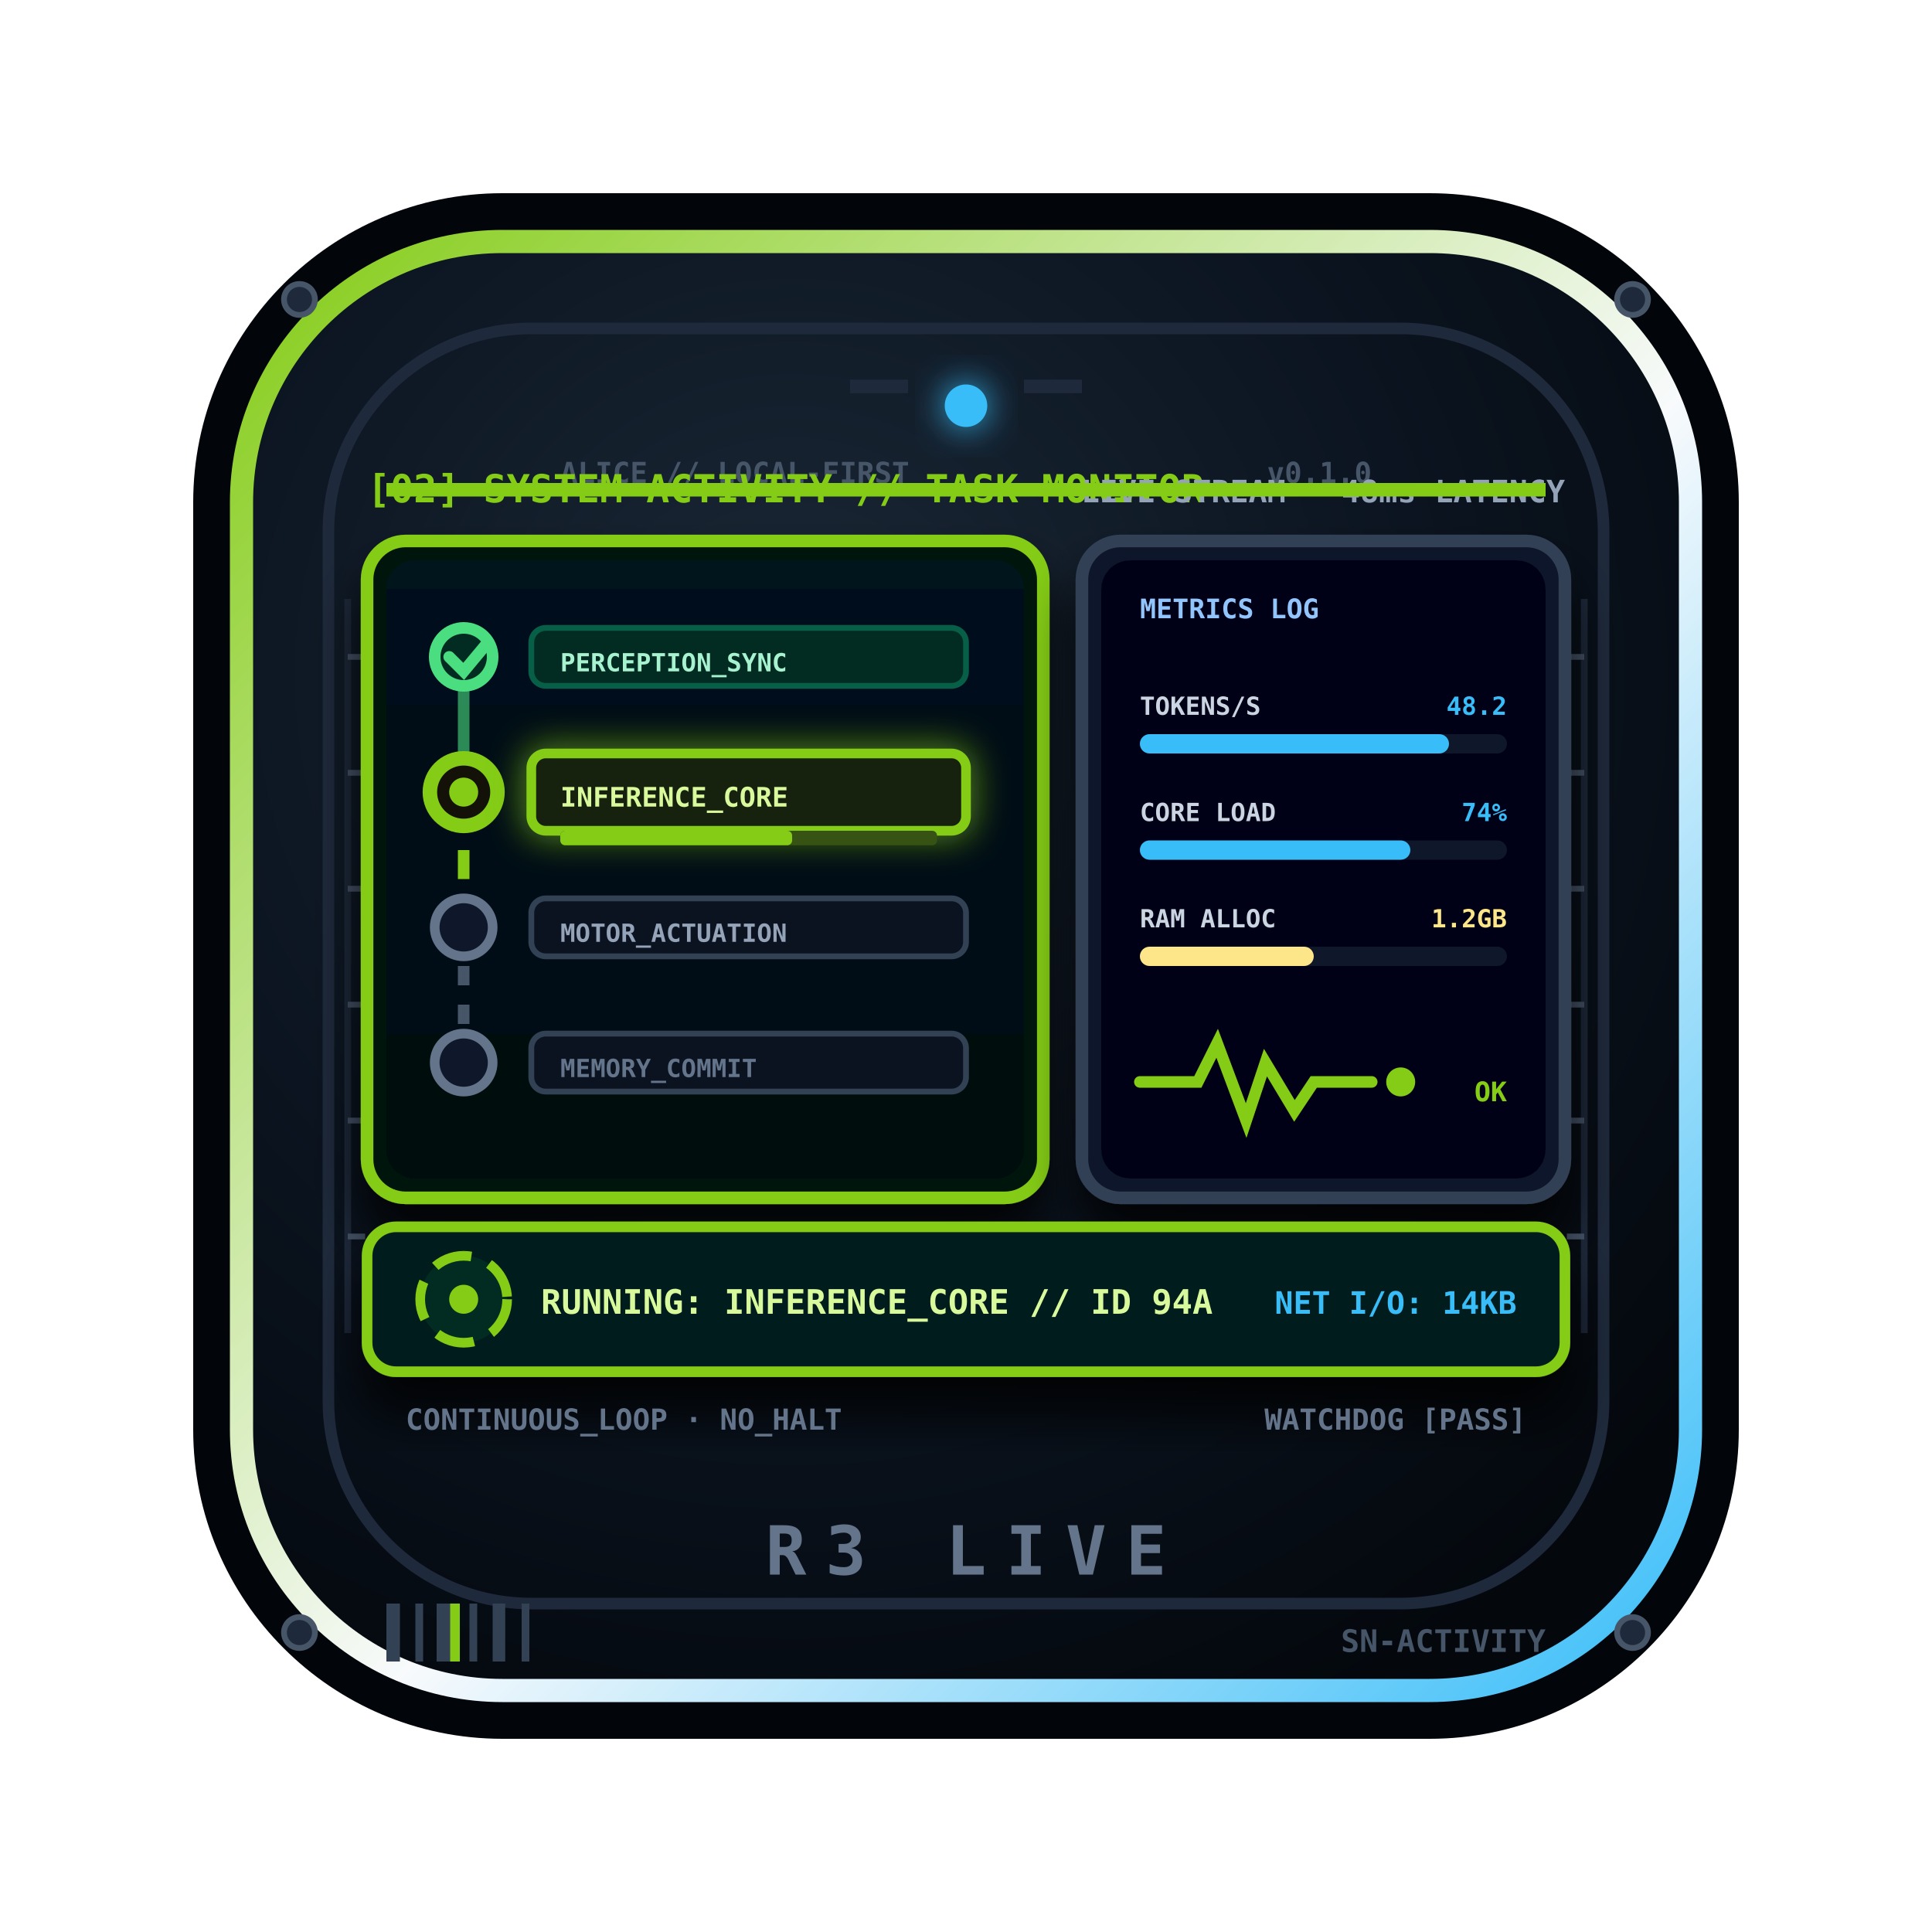
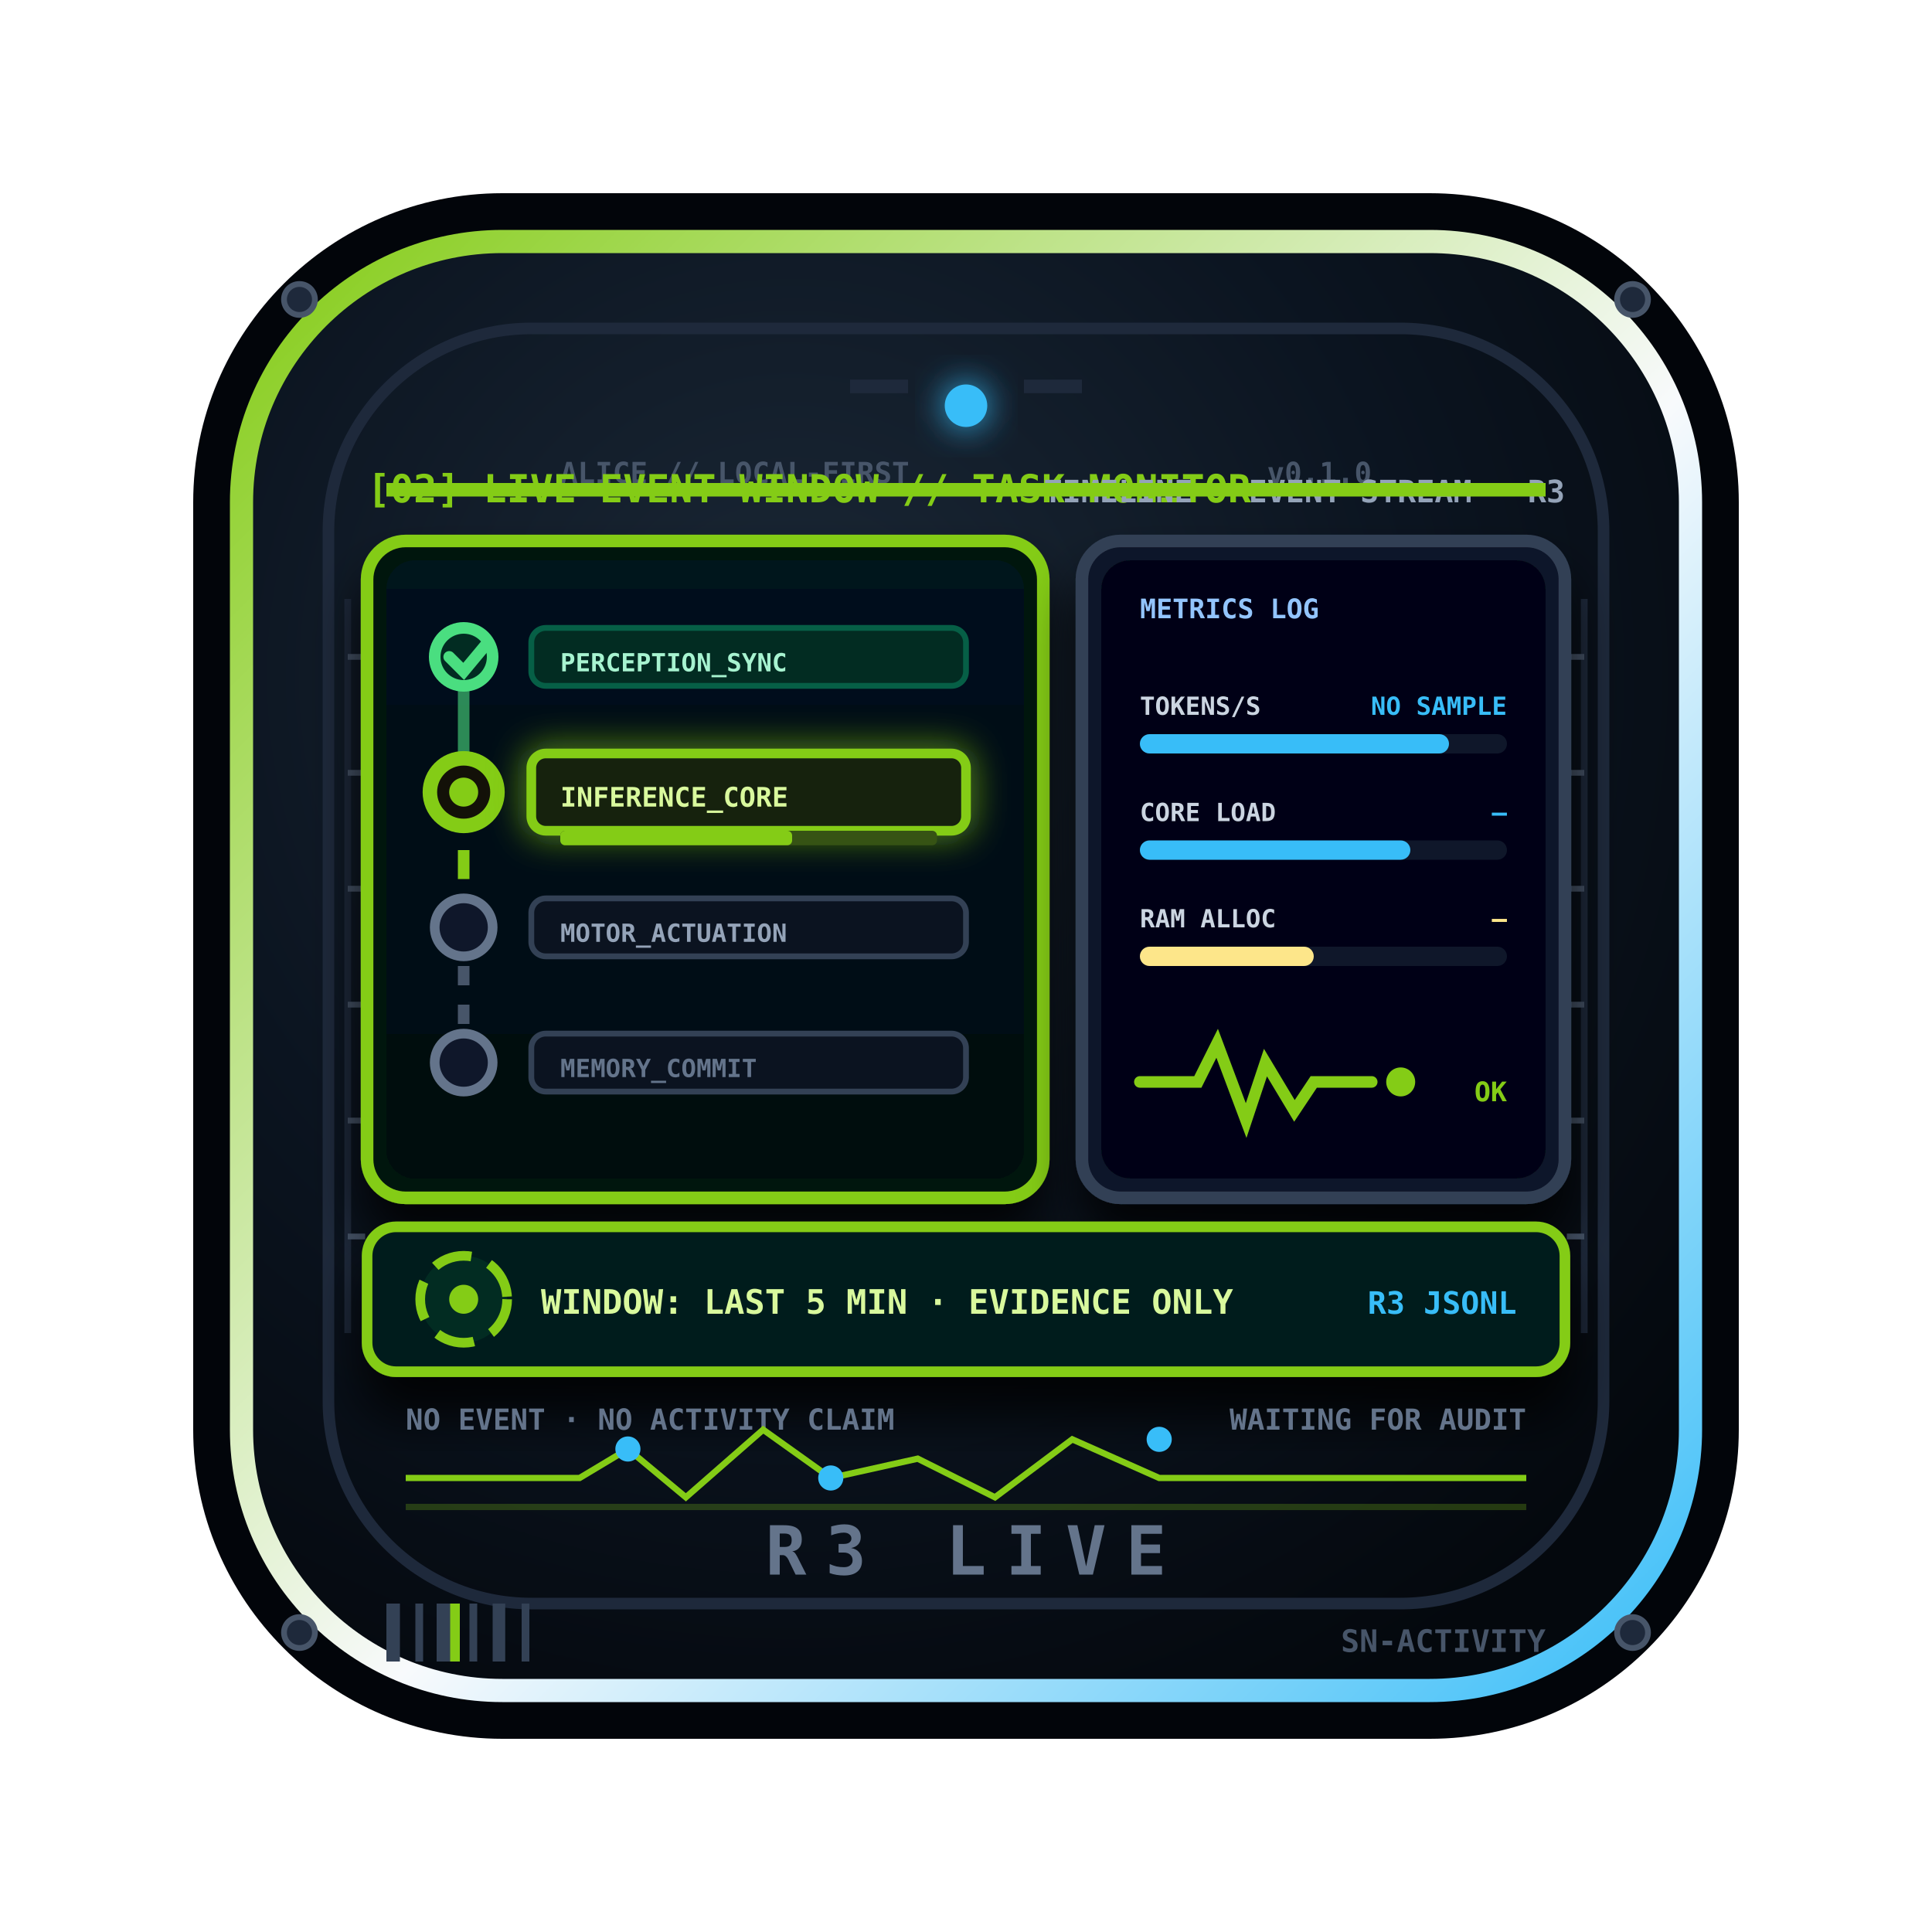
<svg xmlns="http://www.w3.org/2000/svg" viewBox="0 0 200 200" role="img" aria-label="Actividad">
  <style>
    .activity-dash{animation:activityDash 2.8s linear infinite}.activity-blink{animation:activityBlink 1.6s steps(2,end) infinite}.activity-blink2{animation:activityBlink 2.3s steps(2,end) .5s infinite}.activity-scan{animation:activityScan 4.2s ease-in-out infinite}.activity-spin{transform-box:fill-box;transform-origin:50% 50%;animation:activitySpin 16s linear infinite}
    @keyframes activityDash{to{stroke-dashoffset:-26}}@keyframes activityBlink{50%{opacity:.25}}
    @keyframes activityScan{0%,100%{y:50px;opacity:.06}50%{y:140px;opacity:.4}}
    @keyframes activitySpin{to{transform:rotate(360deg)}}
    @media(prefers-reduced-motion:reduce){.activity-dash,.activity-blink,.activity-blink2,.activity-scan,.activity-spin{animation:none}}
  </style>
  <defs>
    <radialGradient id="activity-plate" cx="38%" cy="30%" r="80%">
      <stop stop-color="#1b2836" />
      <stop offset=".55" stop-color="#0b1420" />
      <stop offset="1" stop-color="#04080d" />
    </radialGradient>
    <linearGradient id="activity-ga" x1="0" y1="0" x2="1" y2="1">
      <stop stop-color="#84cc16" />
      <stop offset=".55" stop-color="#f8fafc" />
      <stop offset="1" stop-color="#38bdf8" />
    </linearGradient>
    <linearGradient id="activity-gb" x1="0" x2="1">
      <stop stop-color="#38bdf8" />
      <stop offset="1" stop-color="#84cc16" />
    </linearGradient>
    <linearGradient id="activity-metal" x1="0" y1="0" x2="1" y2="1">
      <stop stop-color="#94a3b8" />
      <stop offset=".35" stop-color="#334155" />
      <stop offset=".7" stop-color="#111827" />
      <stop offset="1" stop-color="#020617" />
    </linearGradient>
    <linearGradient id="activity-screen-bg" x1="0" y1="0" x2="0" y2="1">
      <stop stop-color="#06121d" />
      <stop offset="1" stop-color="#02070e" />
    </linearGradient>
    <radialGradient id="activity-halo">
      <stop stop-color="#fff" />
      <stop offset=".2" stop-color="#84cc16" />
      <stop offset=".7" stop-color="#38bdf8" />
      <stop offset="1" stop-color="#07111d" />
    </radialGradient>
    <filter id="activity-shadow" x="-45%" y="-45%" width="190%" height="200%">
      <feDropShadow dx="0" dy="4" stdDeviation="2.6" flood-color="#000" flood-opacity=".85" />
    </filter>
    <filter id="activity-glow" x="-70%" y="-70%" width="240%" height="240%">
      <feGaussianBlur stdDeviation="1.8" result="b" />
      <feMerge>
        <feMergeNode in="b" />
        <feMergeNode in="SourceGraphic" />
      </feMerge>
    </filter>
  </defs>
  <rect x="20" y="20" width="160" height="160" rx="32" fill="#02050a" />
  <rect x="25" y="25" width="150" height="150" rx="27" fill="url(#activity-plate)" stroke="url(#activity-ga)" stroke-width="2.4" />
  <rect x="34" y="34" width="132" height="132" rx="21" fill="none" stroke="#1e293b" stroke-width="1.2" />
  <g fill="#1e293b" stroke="#475569" stroke-width=".6">
    <circle cx="31" cy="31" r="1.6" />
    <circle cx="169" cy="31" r="1.6" />
    <circle cx="31" cy="169" r="1.6" />
    <circle cx="169" cy="169" r="1.6" />
  </g>
  <path d="M88 40h6M106 40h6" stroke="#1e293b" stroke-width="1.4" />
  <g font-family="Consolas,monospace" font-weight="900">
    <text x="58" y="50" fill="#475569" font-size="3">ALICE // LOCAL-FIRST</text>
    <text x="142" y="50" fill="#475569" font-size="3" text-anchor="end">v0.1.0</text>
  </g>
  <path d="M36 62v76M164 62v76" stroke="#1e293b" stroke-width=".7" />
  <path d="M36 68h2.5M36 80h1.8M36 92h2.5M36 104h1.8M36 116h2.5M36 128h1.8M164 68h-2.5M164 80h-1.8M164 92h-2.5M164 104h-1.8M164 116h-2.5M164 128h-1.8" stroke="#475569" stroke-width=".6" />
  <circle class="activity-blink" cx="100" cy="42" r="2.2" fill="#38bdf8" filter="url(#activity-glow)" />
  <g font-family="Consolas,monospace" font-weight="900">
-     <text x="38" y="52" fill="#84cc16" font-size="4">[02] SYSTEM ACTIVITY // TASK MONITOR</text>
-     <text x="162" y="52" fill="#94a3b8" font-size="3.2" text-anchor="end">LIVE STREAM · 48ms LATENCY</text>
+     <text x="38" y="52" fill="#84cc16" font-size="4">[02] LIVE EVENT WINDOW // TASK MONITOR</text>
+     <text x="162" y="52" fill="#94a3b8" font-size="3.2" text-anchor="end">TIMELINE · EVENT STREAM · R3</text>
  </g>
  <g filter="url(#activity-shadow)">
    <rect x="38" y="56" width="70" height="68" rx="4" fill="#06160f" stroke="#84cc16" stroke-width="1.3" />
    <rect x="40" y="58" width="66" height="64" rx="3" fill="url(#activity-screen-bg)" />
  </g>
  <g stroke-width="1.2" fill="none">
    <path d="M48 68v14" stroke="#4ade80" opacity=".6" />
    <path class="activity-dash" d="M48 82v14" stroke="#84cc16" stroke-dasharray="3 3" />
    <path d="M48 96v14" stroke="#475569" stroke-dasharray="2 2" />
  </g>
  <circle cx="48" cy="68" r="3" fill="#022c22" stroke="#4ade80" stroke-width="1.2" />
  <path d="M46.5 68l1.5 1.5 2.5-3" fill="none" stroke="#4ade80" stroke-width="1.2" stroke-linecap="round" />
  <rect x="55" y="65" width="45" height="6" rx="1.5" fill="#022c22" stroke="#065f46" stroke-width=".6" />
  <text x="58" y="69.5" fill="#a7f3d0" font-family="Consolas,monospace" font-weight="900" font-size="2.6">PERCEPTION_SYNC</text>
  <circle cx="48" cy="82" r="3.5" fill="#131108" stroke="#84cc16" stroke-width="1.5" />
  <circle cx="48" cy="82" r="1.5" fill="#84cc16" class="activity-blink" />
  <g filter="url(#activity-glow)">
    <rect x="55" y="78" width="45" height="8" rx="1.5" fill="#152011" stroke="#84cc16" stroke-width="1" />
  </g>
  <text x="58" y="83.5" fill="#d9f99d" font-family="Consolas,monospace" font-weight="900" font-size="2.8">INFERENCE_CORE</text>
  <rect x="58" y="86" width="39" height="1.5" rx=".5" fill="#365314" />
  <rect class="activity-scan" x="58" y="86" width="24" height="1.5" rx=".5" fill="#84cc16" />
  <circle cx="48" cy="96" r="3" fill="#0f172a" stroke="#64748b" stroke-width="1" />
  <rect x="55" y="93" width="45" height="6" rx="1.5" fill="#0b1320" stroke="#334155" stroke-width=".6" />
  <text x="58" y="97.5" fill="#94a3b8" font-family="Consolas,monospace" font-weight="900" font-size="2.6">MOTOR_ACTUATION</text>
  <circle cx="48" cy="110" r="3" fill="#0f172a" stroke="#64748b" stroke-width="1" />
  <rect x="55" y="107" width="45" height="6" rx="1.5" fill="#0b1320" stroke="#334155" stroke-width=".6" />
  <text x="58" y="111.5" fill="#64748b" font-family="Consolas,monospace" font-weight="900" font-size="2.6">MEMORY_COMMIT</text>
  <g filter="url(#activity-shadow)">
    <rect x="112" y="56" width="50" height="68" rx="4" fill="#0f172a" stroke="#334155" stroke-width="1.3" />
    <rect x="114" y="58" width="46" height="64" rx="3" fill="#020617" />
  </g>
  <g font-family="Consolas,monospace" font-weight="900">
    <text x="118" y="64" fill="#93c5fd" font-size="2.8">METRICS LOG</text>
    <text x="118" y="74" fill="#cbd5e1" font-size="2.6">TOKENS/S</text>
-     <text x="156" y="74" fill="#38bdf8" font-size="2.6" text-anchor="end">48.2</text>
+     <text x="156" y="74" fill="#38bdf8" font-size="2.6" text-anchor="end">NO SAMPLE</text>
    <rect x="118" y="76" width="38" height="2" rx="1" fill="#0f172a" />
    <rect x="118" y="76" width="32" height="2" rx="1" fill="#38bdf8" />
    <text x="118" y="85" fill="#cbd5e1" font-size="2.6">CORE LOAD</text>
-     <text x="156" y="85" fill="#38bdf8" font-size="2.6" text-anchor="end">74%</text>
+     <text x="156" y="85" fill="#38bdf8" font-size="2.6" text-anchor="end">—</text>
    <rect x="118" y="87" width="38" height="2" rx="1" fill="#0f172a" />
    <rect x="118" y="87" width="28" height="2" rx="1" fill="#38bdf8" />
    <text x="118" y="96" fill="#cbd5e1" font-size="2.6">RAM ALLOC</text>
-     <text x="156" y="96" fill="#fde68a" font-size="2.6" text-anchor="end">1.2GB</text>
+     <text x="156" y="96" fill="#fde68a" font-size="2.6" text-anchor="end">—</text>
    <rect x="118" y="98" width="38" height="2" rx="1" fill="#0f172a" />
    <rect x="118" y="98" width="18" height="2" rx="1" fill="#fde68a" />
  </g>
  <path class="activity-dash" d="M118 112h6l2-4 3 8 2-6 3 5 2-3h6" fill="none" stroke="#84cc16" stroke-width="1.2" stroke-linecap="round" />
  <circle cx="145" cy="112" r="1.5" fill="#84cc16" class="activity-blink" />
  <text x="156" y="114" fill="#84cc16" font-size="2.8" font-family="Consolas,monospace" font-weight="900" text-anchor="end">OK</text>
  <g filter="url(#activity-shadow)">
    <rect x="38" y="127" width="124" height="15" rx="3" fill="#051f1b" stroke="#84cc16" stroke-width="1.1" />
  </g>
  <circle cx="48" cy="134.5" r="4.5" fill="#022c22" stroke="#84cc16" stroke-width="1" stroke-dasharray="4 2" class="activity-dash" />
  <circle cx="48" cy="134.5" r="1.5" fill="#84cc16" />
  <g font-family="Consolas,monospace" font-weight="900">
-     <text x="56" y="136" fill="#d9f99d" font-size="3.5">RUNNING: INFERENCE_CORE // ID 94A</text>
-     <text x="157" y="136" fill="#38bdf8" font-size="3.2" text-anchor="end">NET I/O: 14KB</text>
-     <text x="42" y="148" fill="#64748b" font-size="3">CONTINUOUS_LOOP · NO_HALT</text>
-     <text x="158" y="148" fill="#64748b" font-size="3" text-anchor="end">WATCHDOG [PASS]</text>
+     <text x="56" y="136" fill="#d9f99d" font-size="3.5">WINDOW: LAST 5 MIN · EVIDENCE ONLY</text>
+     <text x="157" y="136" fill="#38bdf8" font-size="3.2" text-anchor="end">R3 JSONL</text>
+     <text x="42" y="148" fill="#64748b" font-size="3">NO EVENT · NO ACTIVITY CLAIM</text>
+     <text x="158" y="148" fill="#64748b" font-size="3" text-anchor="end">WAITING FOR AUDIT</text>
+   </g>
+   <g aria-label="Ventana temporal R3" fill="none" stroke="#84cc16" stroke-width=".65">
+     <path d="M42 153h18l5-3 6 5 8-7 7 5 9-2 8 4 8-6 9 4h38" />
+     <path d="M42 156h116" opacity=".25" />
+   </g>
+   <g fill="#38bdf8">
+     <circle cx="65" cy="150" r="1.3" />
+     <circle cx="86" cy="153" r="1.3" />
+     <circle cx="120" cy="149" r="1.3" />
  </g>
  <rect class="activity-scan" x="40" y="50" width="120" height="1.4" fill="#84cc16" />
  <g fill="#334155">
    <rect x="40" y="166" width="1.4" height="6" />
    <rect x="43" y="166" width=".8" height="6" />
    <rect x="45.2" y="166" width="1.8" height="6" />
    <rect x="48.6" y="166" width=".8" height="6" />
    <rect x="51" y="166" width="1.3" height="6" />
    <rect x="54" y="166" width=".8" height="6" />
  </g>
  <rect x="46.6" y="166" width="1" height="6" fill="#84cc16" />
  <g font-family="Consolas,monospace" font-weight="900">
    <text x="160" y="171" fill="#475569" font-size="3.2" text-anchor="end">SN-ACTIVITY</text>
  </g>
  <g font-family="Consolas,monospace" font-weight="900">
    <text x="100" y="163" fill="#64748b" font-size="7" text-anchor="middle" letter-spacing="2">R3 LIVE</text>
  </g>
</svg>
